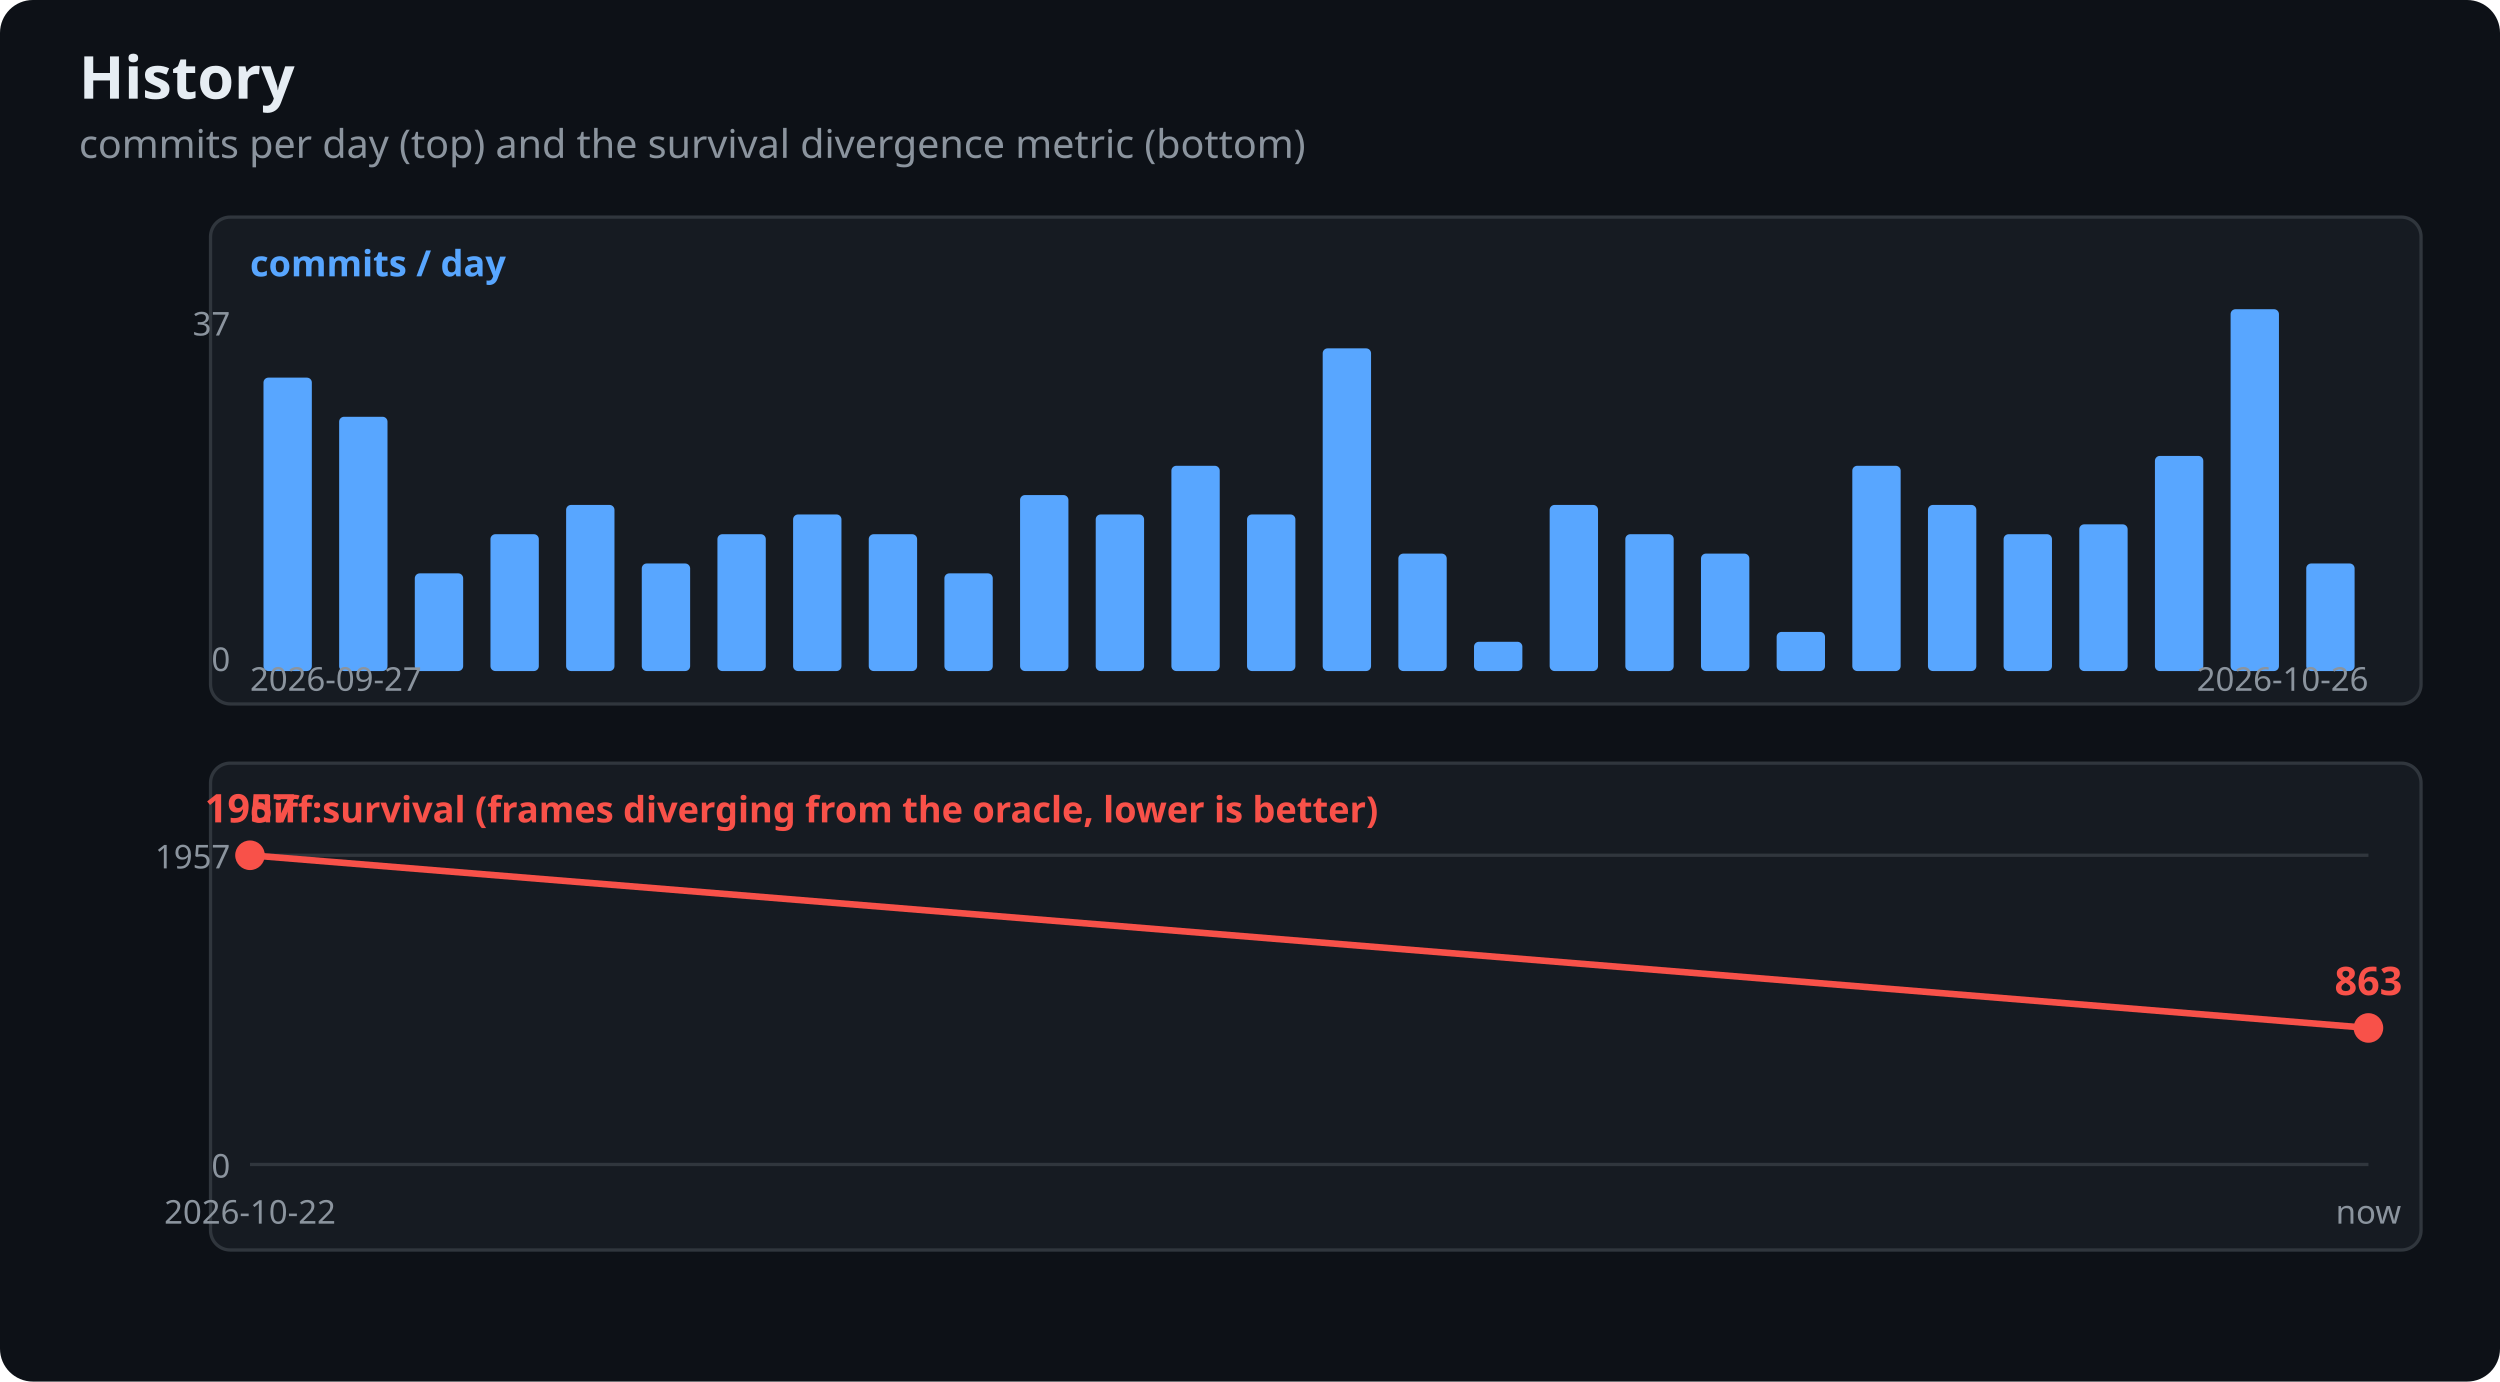
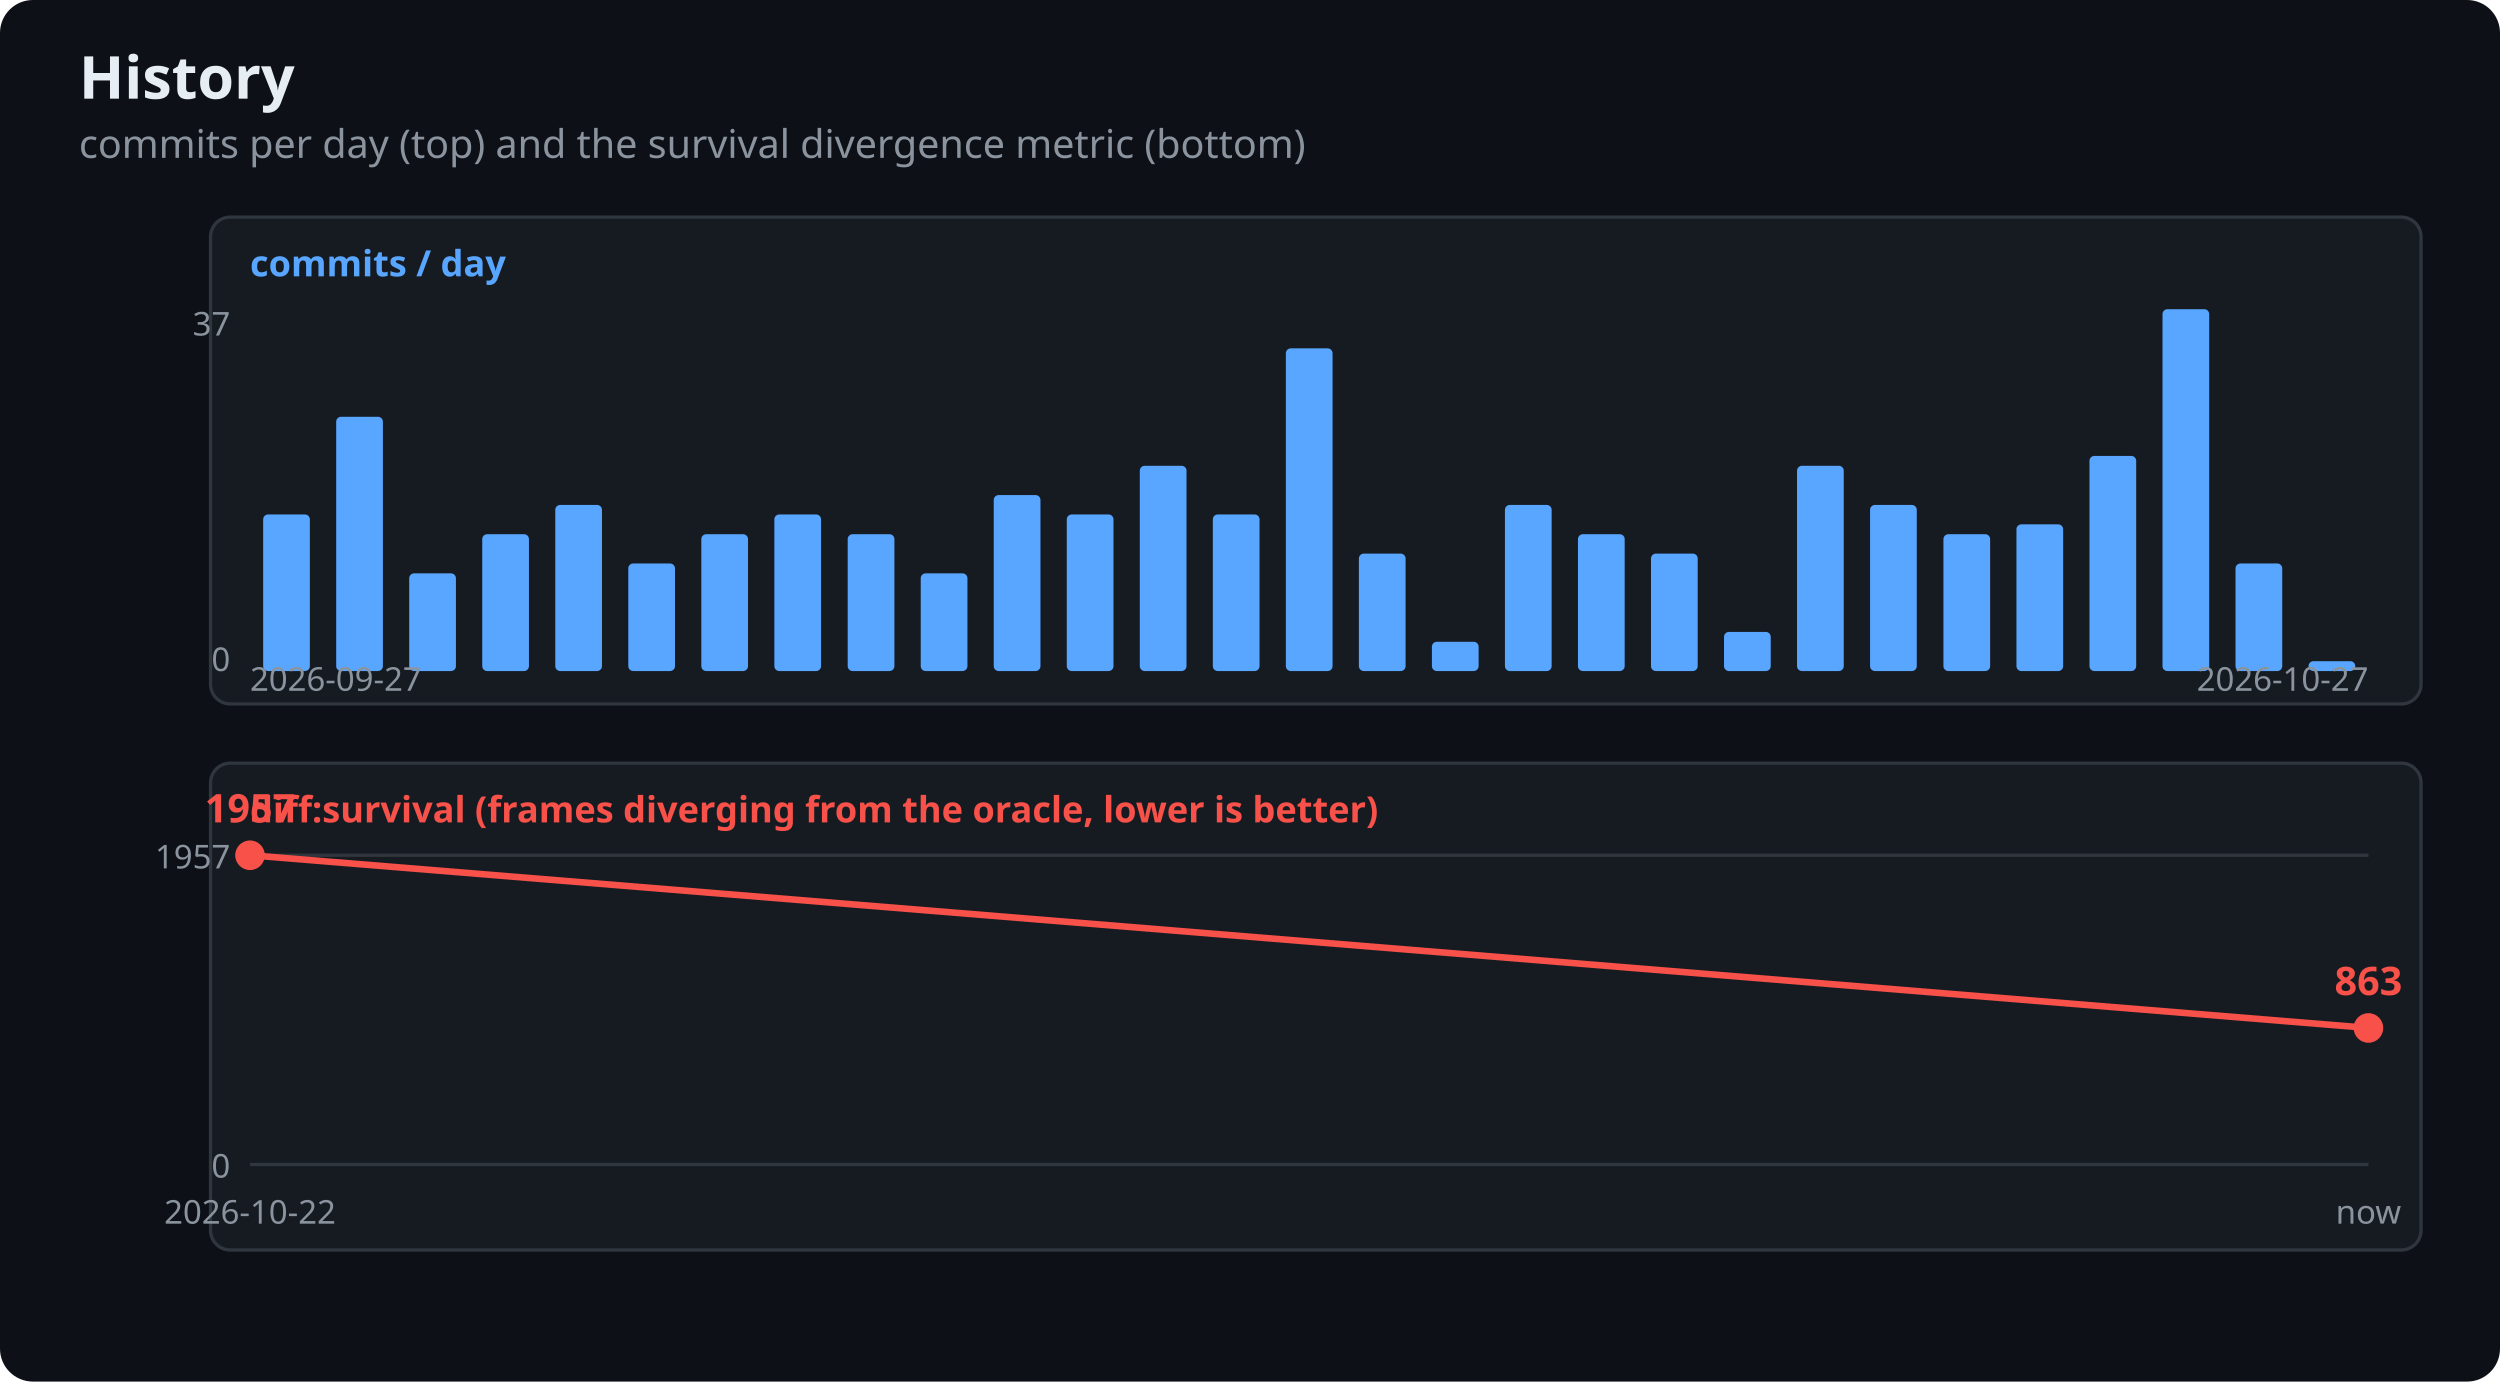
<svg xmlns="http://www.w3.org/2000/svg" width="760" height="420" viewBox="0 0 760 420" font-family="Segoe UI,Ubuntu,sans-serif">
  <rect width="760" height="420" rx="10" fill="#0d1117" />
  <text x="24" y="30" fill="#e6edf3" font-size="18" font-weight="600">History</text>
  <text x="24" y="48" fill="#8b949e" font-size="12">commits per day (top) and the survival divergence metric (bottom)</text>
  <rect x="64" y="66" width="672" height="148" fill="#161b22" stroke="#30363d" rx="6" />
  <text x="76" y="84" fill="#58a6ff" font-size="11" font-weight="600">commits / day</text>
-   <rect x="80.1" y="114.8" width="14.7" height="89.2" fill="#58a6ff" rx="1.5" />
-   <rect x="103.1" y="126.7" width="14.7" height="77.3" fill="#58a6ff" rx="1.5" />
-   <rect x="126.1" y="174.3" width="14.7" height="29.7" fill="#58a6ff" rx="1.5" />
-   <rect x="149.1" y="162.4" width="14.7" height="41.6" fill="#58a6ff" rx="1.5" />
-   <rect x="172.1" y="153.5" width="14.7" height="50.5" fill="#58a6ff" rx="1.5" />
-   <rect x="195.1" y="171.3" width="14.7" height="32.7" fill="#58a6ff" rx="1.5" />
-   <rect x="218.1" y="162.4" width="14.7" height="41.6" fill="#58a6ff" rx="1.5" />
-   <rect x="241.1" y="156.4" width="14.7" height="47.6" fill="#58a6ff" rx="1.5" />
-   <rect x="264.1" y="162.4" width="14.7" height="41.6" fill="#58a6ff" rx="1.5" />
-   <rect x="287.1" y="174.3" width="14.7" height="29.7" fill="#58a6ff" rx="1.5" />
-   <rect x="310.1" y="150.5" width="14.7" height="53.5" fill="#58a6ff" rx="1.5" />
-   <rect x="333.1" y="156.4" width="14.7" height="47.6" fill="#58a6ff" rx="1.5" />
-   <rect x="356.1" y="141.6" width="14.7" height="62.4" fill="#58a6ff" rx="1.5" />
-   <rect x="379.1" y="156.4" width="14.7" height="47.6" fill="#58a6ff" rx="1.5" />
-   <rect x="402.1" y="105.9" width="14.7" height="98.1" fill="#58a6ff" rx="1.5" />
-   <rect x="425.1" y="168.3" width="14.7" height="35.7" fill="#58a6ff" rx="1.5" />
-   <rect x="448.1" y="195.1" width="14.7" height="8.9" fill="#58a6ff" rx="1.5" />
-   <rect x="471.1" y="153.5" width="14.7" height="50.5" fill="#58a6ff" rx="1.5" />
-   <rect x="494.1" y="162.4" width="14.7" height="41.6" fill="#58a6ff" rx="1.5" />
-   <rect x="517.1" y="168.3" width="14.7" height="35.7" fill="#58a6ff" rx="1.5" />
-   <rect x="540.1" y="192.1" width="14.7" height="11.9" fill="#58a6ff" rx="1.5" />
-   <rect x="563.1" y="141.6" width="14.7" height="62.4" fill="#58a6ff" rx="1.5" />
-   <rect x="586.1" y="153.5" width="14.7" height="50.5" fill="#58a6ff" rx="1.5" />
-   <rect x="609.1" y="162.4" width="14.7" height="41.6" fill="#58a6ff" rx="1.5" />
-   <rect x="632.1" y="159.4" width="14.7" height="44.6" fill="#58a6ff" rx="1.5" />
-   <rect x="655.1" y="138.6" width="14.7" height="65.4" fill="#58a6ff" rx="1.5" />
-   <rect x="678.1" y="94.0" width="14.7" height="110.0" fill="#58a6ff" rx="1.5" />
-   <rect x="701.1" y="171.3" width="14.7" height="32.7" fill="#58a6ff" rx="1.5" />
+   <rect x="80.0" y="156.4" width="14.2" height="47.6" fill="#58a6ff" rx="1.5" />
+   <rect x="102.2" y="126.7" width="14.2" height="77.3" fill="#58a6ff" rx="1.5" />
+   <rect x="124.4" y="174.3" width="14.2" height="29.7" fill="#58a6ff" rx="1.5" />
+   <rect x="146.6" y="162.4" width="14.2" height="41.6" fill="#58a6ff" rx="1.5" />
+   <rect x="168.8" y="153.5" width="14.2" height="50.5" fill="#58a6ff" rx="1.5" />
+   <rect x="191.0" y="171.3" width="14.2" height="32.7" fill="#58a6ff" rx="1.5" />
+   <rect x="213.2" y="162.4" width="14.2" height="41.6" fill="#58a6ff" rx="1.5" />
+   <rect x="235.4" y="156.4" width="14.2" height="47.6" fill="#58a6ff" rx="1.5" />
+   <rect x="257.7" y="162.4" width="14.2" height="41.6" fill="#58a6ff" rx="1.5" />
+   <rect x="279.9" y="174.3" width="14.2" height="29.7" fill="#58a6ff" rx="1.5" />
+   <rect x="302.1" y="150.5" width="14.2" height="53.5" fill="#58a6ff" rx="1.5" />
+   <rect x="324.3" y="156.4" width="14.2" height="47.6" fill="#58a6ff" rx="1.5" />
+   <rect x="346.5" y="141.6" width="14.2" height="62.4" fill="#58a6ff" rx="1.5" />
+   <rect x="368.7" y="156.4" width="14.2" height="47.6" fill="#58a6ff" rx="1.5" />
+   <rect x="390.9" y="105.9" width="14.2" height="98.1" fill="#58a6ff" rx="1.5" />
+   <rect x="413.1" y="168.3" width="14.2" height="35.7" fill="#58a6ff" rx="1.5" />
+   <rect x="435.3" y="195.1" width="14.2" height="8.9" fill="#58a6ff" rx="1.5" />
+   <rect x="457.5" y="153.5" width="14.2" height="50.5" fill="#58a6ff" rx="1.5" />
+   <rect x="479.7" y="162.4" width="14.2" height="41.6" fill="#58a6ff" rx="1.5" />
+   <rect x="501.9" y="168.3" width="14.2" height="35.7" fill="#58a6ff" rx="1.5" />
+   <rect x="524.1" y="192.1" width="14.2" height="11.9" fill="#58a6ff" rx="1.5" />
+   <rect x="546.3" y="141.6" width="14.2" height="62.4" fill="#58a6ff" rx="1.5" />
+   <rect x="568.5" y="153.5" width="14.2" height="50.5" fill="#58a6ff" rx="1.5" />
+   <rect x="590.8" y="162.4" width="14.2" height="41.6" fill="#58a6ff" rx="1.5" />
+   <rect x="613.0" y="159.4" width="14.2" height="44.6" fill="#58a6ff" rx="1.5" />
+   <rect x="635.2" y="138.6" width="14.2" height="65.4" fill="#58a6ff" rx="1.5" />
+   <rect x="657.4" y="94.0" width="14.2" height="110.0" fill="#58a6ff" rx="1.5" />
+   <rect x="679.6" y="171.3" width="14.2" height="32.7" fill="#58a6ff" rx="1.5" />
+   <rect x="701.8" y="201.0" width="14.2" height="3.0" fill="#58a6ff" rx="1.5" />
  <text x="70" y="102" fill="#8b949e" font-size="10" text-anchor="end">37</text>
  <text x="70" y="204" fill="#8b949e" font-size="10" text-anchor="end">0</text>
  <text x="76" y="210" fill="#8b949e" font-size="10">2026-09-27</text>
-   <text x="720" y="210" fill="#8b949e" font-size="10" text-anchor="end">2026-10-26</text>
+   <text x="720" y="210" fill="#8b949e" font-size="10" text-anchor="end">2026-10-27</text>
  <rect x="64" y="232" width="672" height="148" fill="#161b22" stroke="#30363d" rx="6" />
  <text x="76" y="250" fill="#f85149" font-size="11" font-weight="600">diff:survival (frames diverging from the oracle, lower is better)</text>
  <line x1="76" y1="354.0" x2="720" y2="354.0" stroke="#30363d" stroke-width="1" />
  <text x="70" y="358.0" fill="#8b949e" font-size="10" text-anchor="end">0</text>
  <line x1="76" y1="260.0" x2="720" y2="260.0" stroke="#30363d" stroke-width="1" />
  <text x="70" y="264.0" fill="#8b949e" font-size="10" text-anchor="end">1957</text>
  <circle cx="76.0" cy="260.0" r="4.5" fill="#f85149" />
  <text x="76.0" y="250.0" fill="#f85149" font-size="12" font-weight="600" text-anchor="middle">1957</text>
  <text x="76.0" y="372" fill="#8b949e" font-size="10" text-anchor="middle">2026-10-22</text>
  <circle cx="720.0" cy="312.5" r="4.5" fill="#f85149" />
  <text x="720.0" y="302.5" fill="#f85149" font-size="12" font-weight="600" text-anchor="middle">863</text>
  <text x="720.0" y="372" fill="#8b949e" font-size="10" text-anchor="middle">now</text>
  <polyline points="76.0,260.0 720.0,312.5" fill="none" stroke="#f85149" stroke-width="2" />
</svg>
